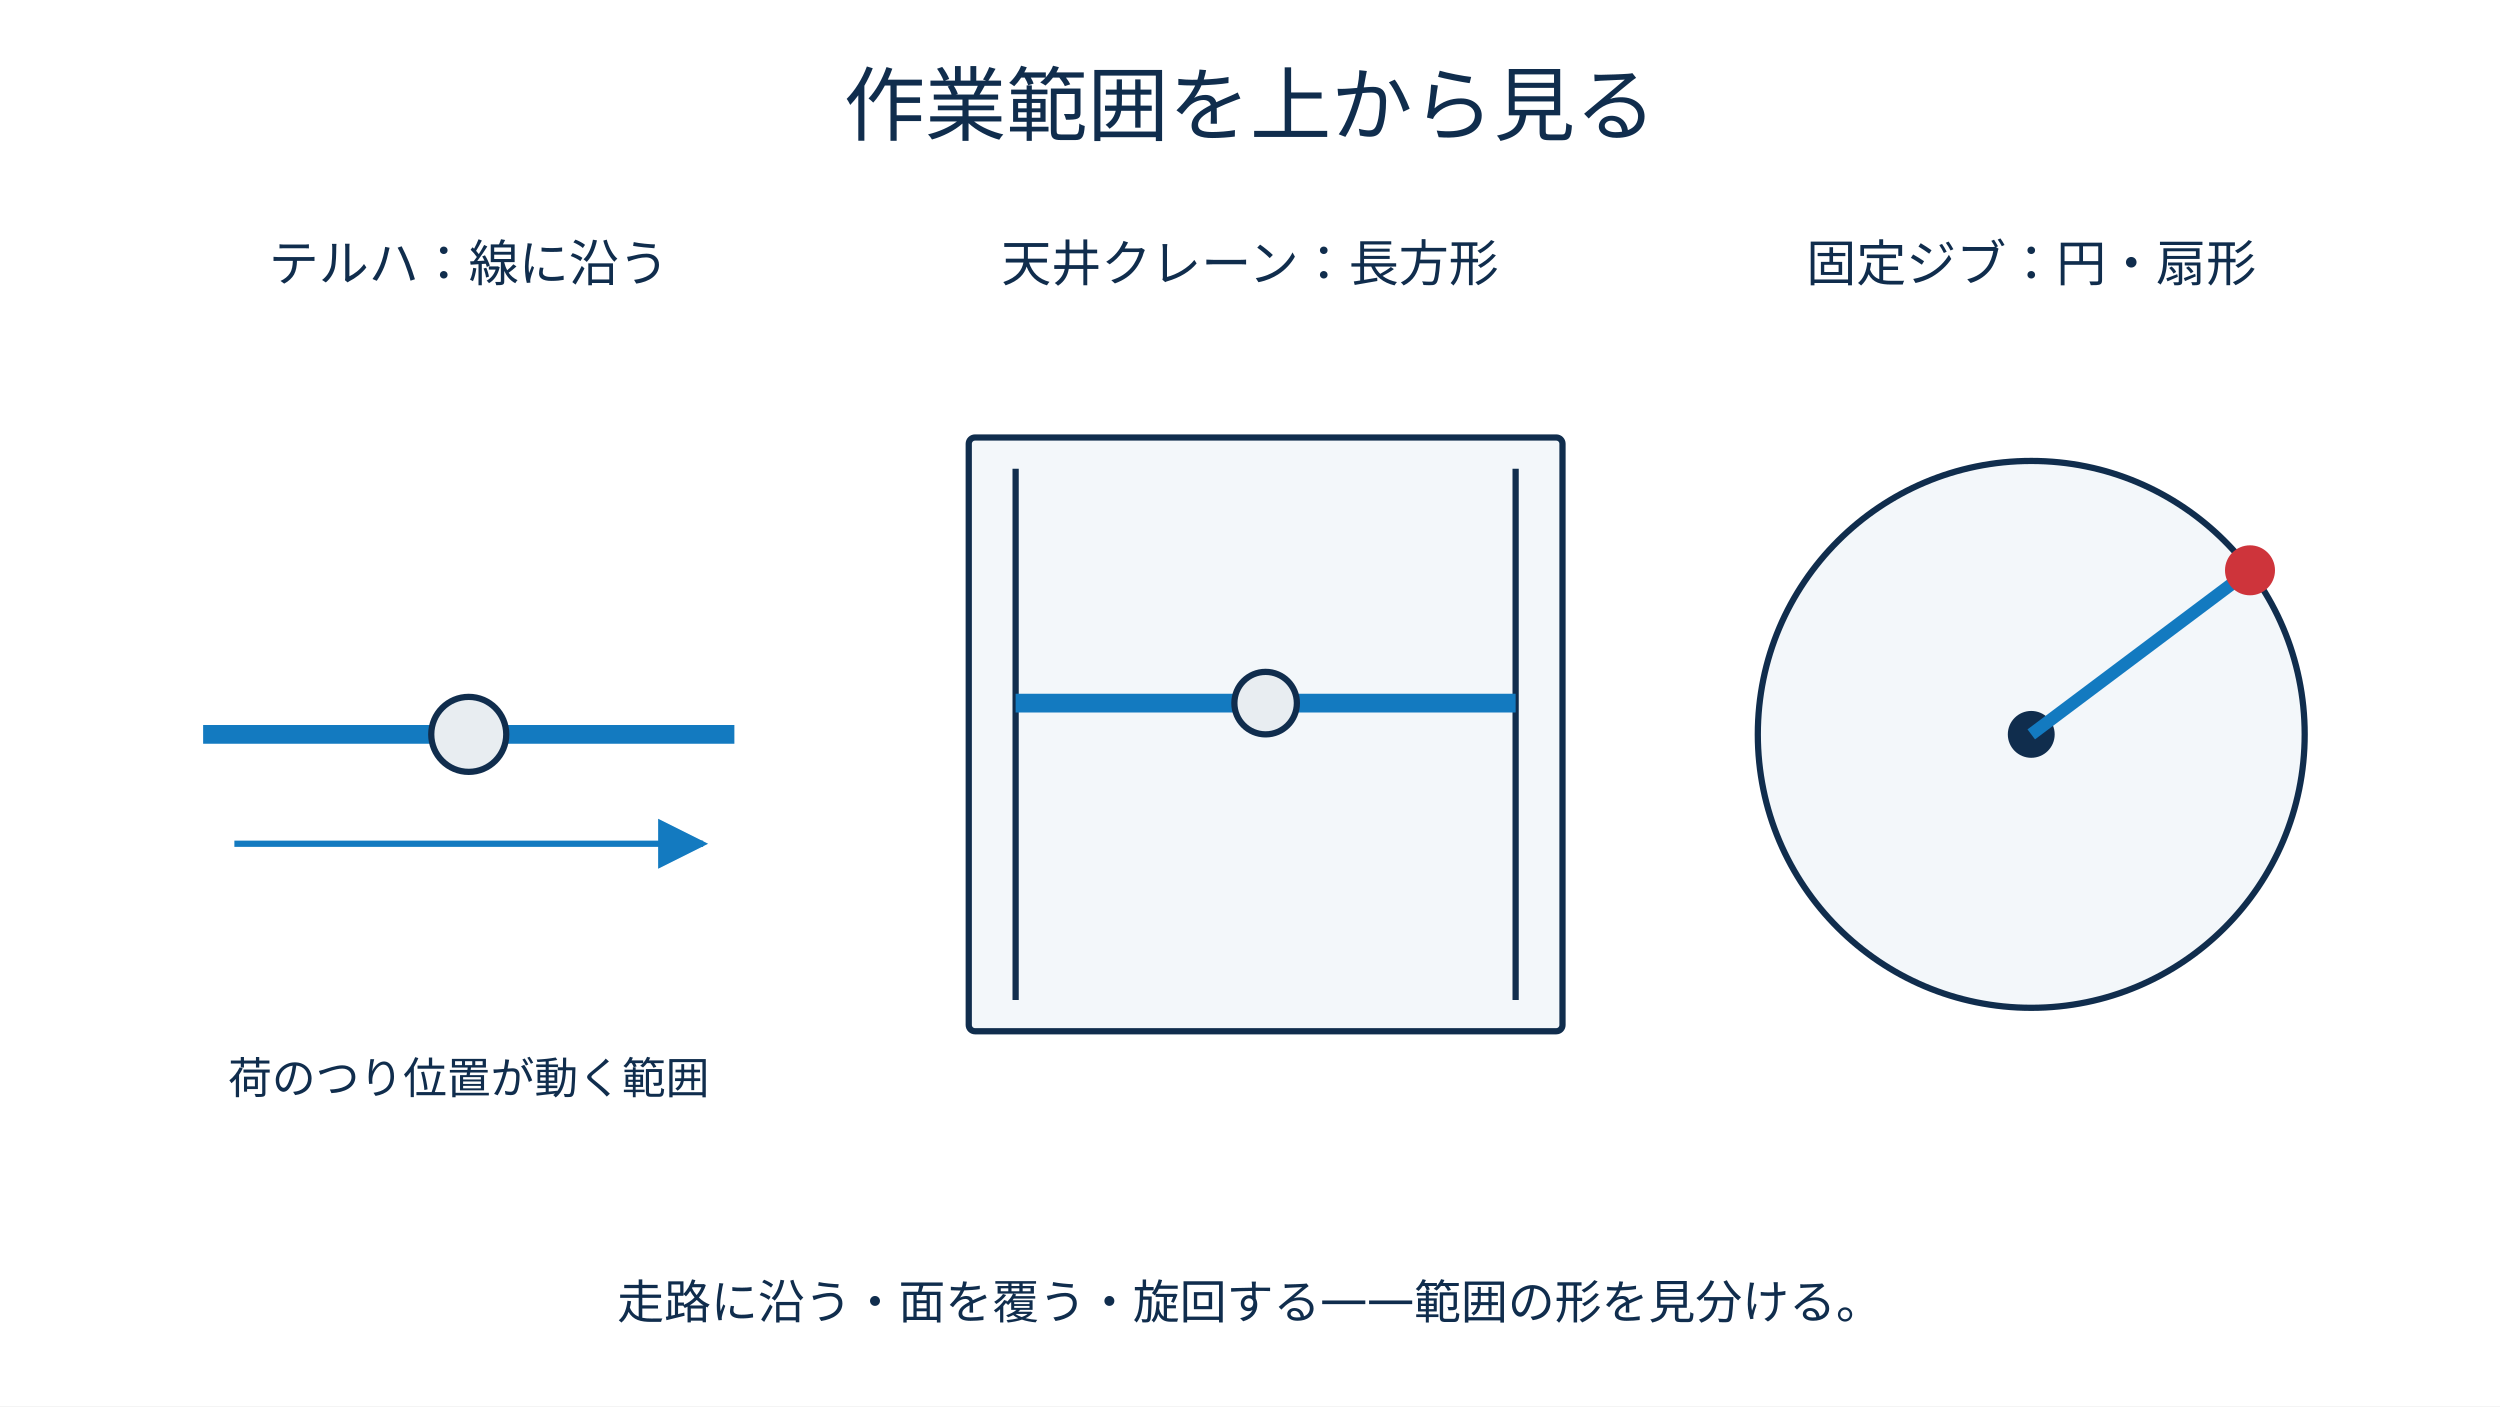
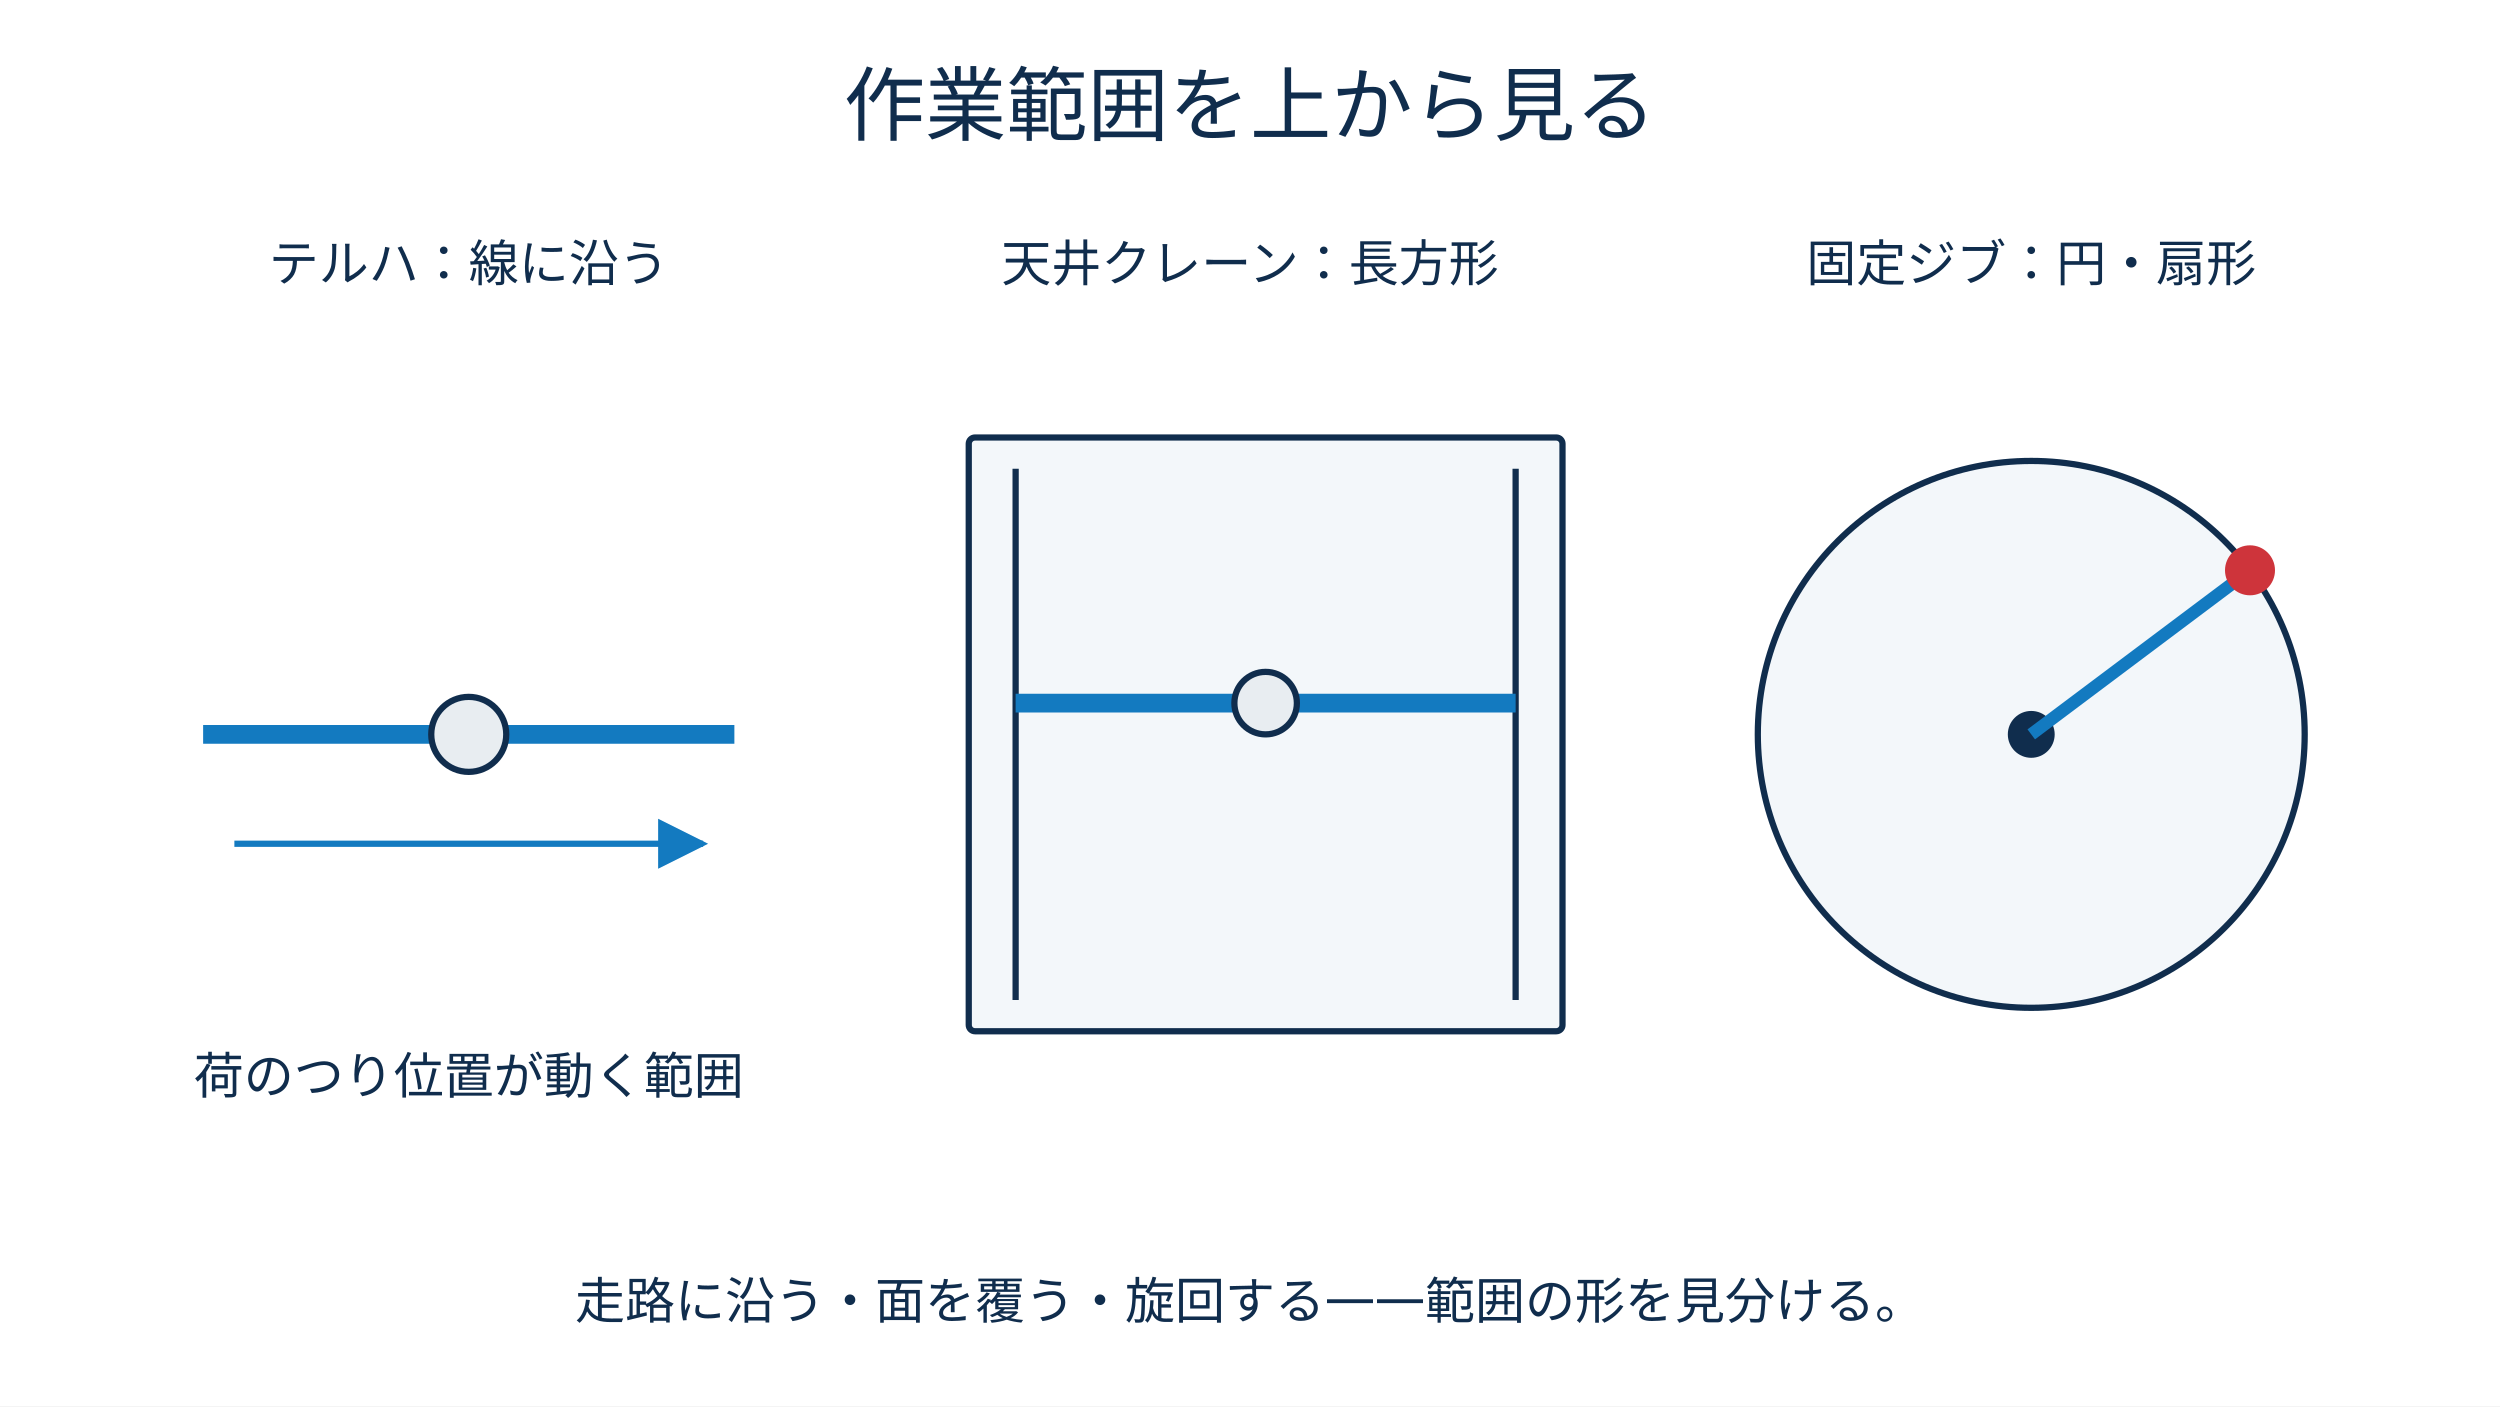
<svg xmlns="http://www.w3.org/2000/svg" viewBox="0 0 1600 900">
  <defs>
    <marker id="a0" viewBox="0 0 10 10" refX="9" refY="5" markerWidth="8" markerHeight="8" orient="auto-start-reverse">
      <path d="M0 0 L10 5 L0 10Z" fill="#102d4d" />
    </marker>
    <marker id="a1" viewBox="0 0 10 10" refX="9" refY="5" markerWidth="8" markerHeight="8" orient="auto-start-reverse">
      <path d="M0 0 L10 5 L0 10Z" fill="#137ac0" />
    </marker>
    <marker id="a2" viewBox="0 0 10 10" refX="9" refY="5" markerWidth="8" markerHeight="8" orient="auto-start-reverse">
      <path d="M0 0 L10 5 L0 10Z" fill="#ce343b" />
    </marker>
  </defs>
  <rect width="1600" height="900" fill="white" />
  <text x="800" y="86" fill="#102d4d" font-family="Noto Sans JP,Yu Gothic,Meiryo,sans-serif" font-size="52" font-weight="500" text-anchor="middle">作業範囲を上から見る</text>
-   <text x="800" y="844" fill="#102d4d" font-family="Noto Sans JP,Yu Gothic,Meiryo,sans-serif" font-size="30" font-weight="500" text-anchor="middle">走路に沿う・面を覆う・旋回する――範囲の形を見分ける。</text>
+   <text x="800" y="844" fill="#102d4d" font-family="Noto Sans JP,Yu Gothic,Meiryo,sans-serif" font-size="32.0" font-weight="500" text-anchor="middle">走路に沿う・面を覆う・旋回する――範囲の形を見分ける。</text>
  <text x="300" y="180" fill="#102d4d" font-family="Noto Sans JP,Yu Gothic,Meiryo,sans-serif" font-size="32" font-weight="500" text-anchor="middle">テルハ：線に沿う</text>
  <text x="800" y="180" fill="#102d4d" font-family="Noto Sans JP,Yu Gothic,Meiryo,sans-serif" font-size="32" font-weight="500" text-anchor="middle">天井クレーン：長方形</text>
  <text x="1300" y="180" fill="#102d4d" font-family="Noto Sans JP,Yu Gothic,Meiryo,sans-serif" font-size="32" font-weight="500" text-anchor="middle">固定ジブ：円・扇形</text>
  <path d="M130 470 L470 470" fill="none" stroke="#137ac0" stroke-width="12" />
  <circle cx="300" cy="470" r="24" fill="#e8edf1" stroke="#102d4d" stroke-width="4" />
  <path d="M150 540 L450 540" fill="none" stroke="#137ac0" stroke-width="4" marker-end="url(#a1)" />
  <rect x="620" y="280" width="380" height="380" rx="4" fill="#f3f7fa" stroke="#102d4d" stroke-width="4" />
  <path d="M650 300 L650 640" fill="none" stroke="#102d4d" stroke-width="4" />
  <path d="M970 300 L970 640" fill="none" stroke="#102d4d" stroke-width="4" />
  <path d="M650 450 L970 450" fill="none" stroke="#137ac0" stroke-width="12" />
  <circle cx="810" cy="450" r="20" fill="#e8edf1" stroke="#102d4d" stroke-width="4" />
  <circle cx="1300" cy="470" r="175" fill="#f3f7fa" stroke="#102d4d" stroke-width="4" />
  <circle cx="1300" cy="470" r="13" fill="#102d4d" stroke="#102d4d" stroke-width="4" />
  <path d="M1300 470 L1440 365" fill="none" stroke="#137ac0" stroke-width="8" />
  <circle cx="1440" cy="365" r="14" fill="#ce343b" stroke="#ce343b" stroke-width="4" />
-   <text x="300" y="700" fill="#102d4d" font-family="Noto Sans JP,Yu Gothic,Meiryo,sans-serif" font-size="28" font-weight="500" text-anchor="middle">荷のつり位置が動く範囲</text>
+   <text x="300" y="700" fill="#102d4d" font-family="Noto Sans JP,Yu Gothic,Meiryo,sans-serif" font-size="32.0" font-weight="500" text-anchor="middle">荷のつり位置が動く範囲</text>
</svg>
